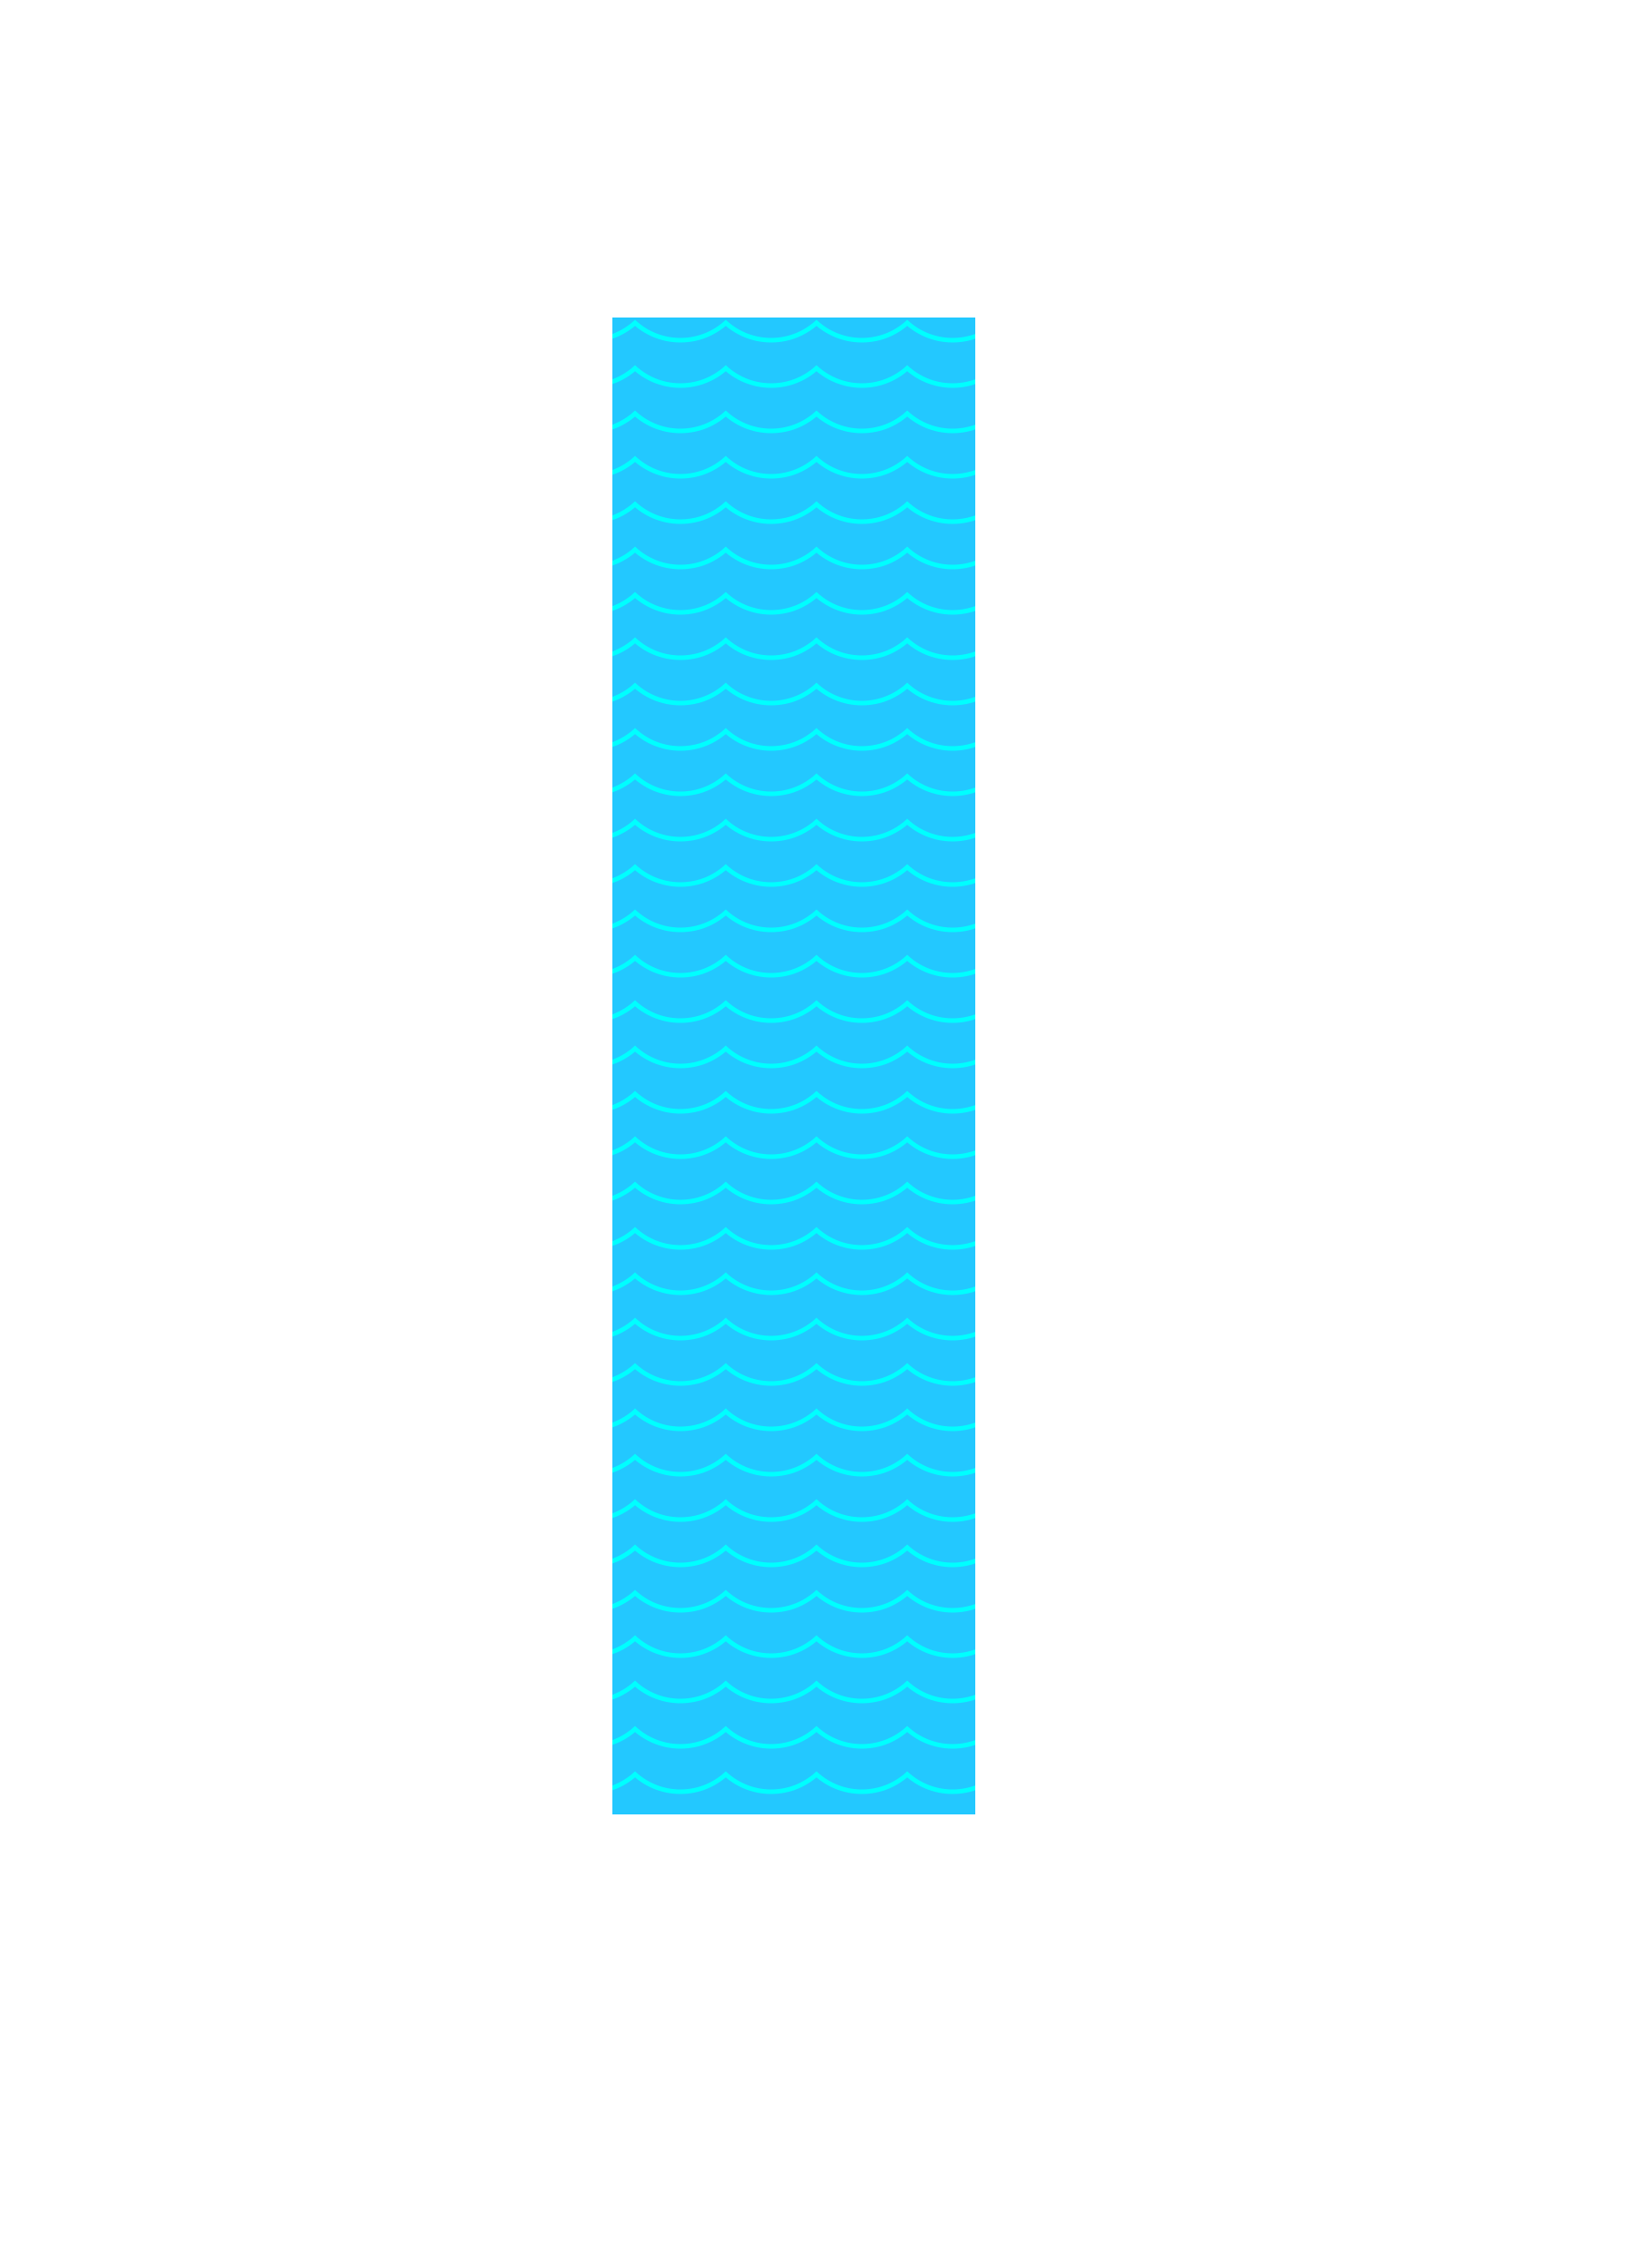
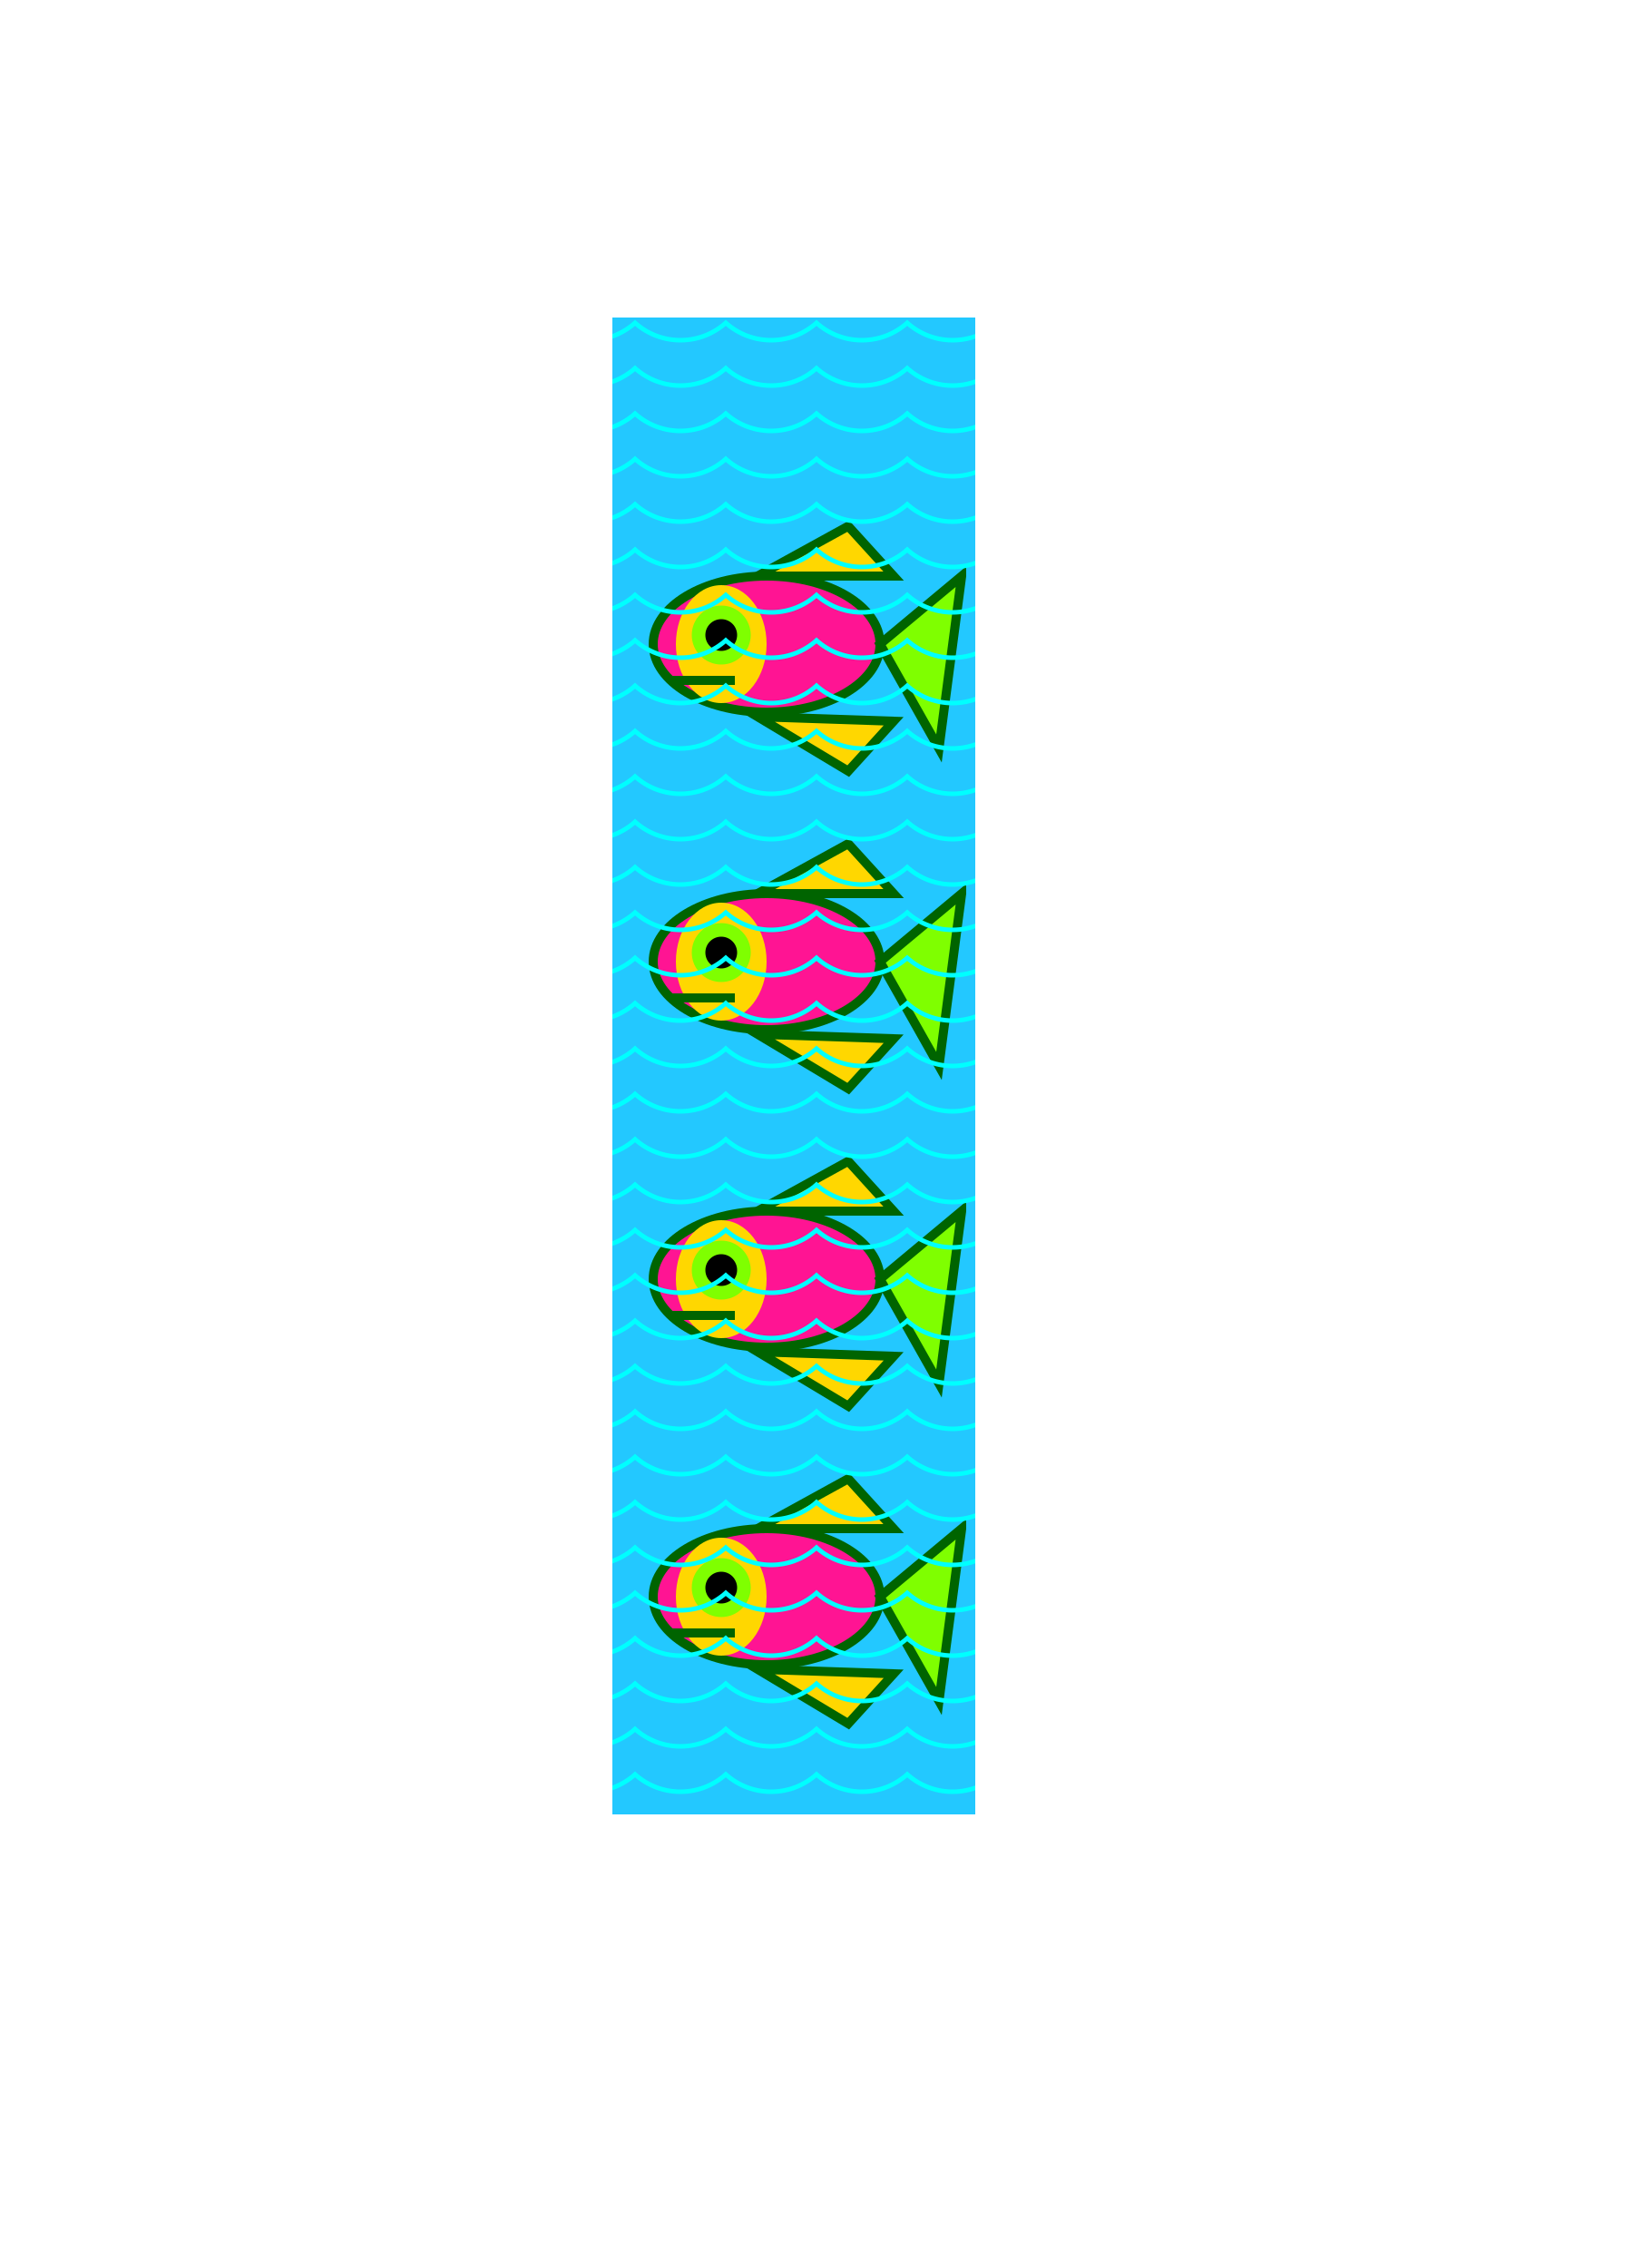
<svg xmlns="http://www.w3.org/2000/svg" width="360" height="500" id="bridge2">
  <defs>
-     <pattern id="treePattern" patternUnits="userSpaceOnUse" x="0" y="0" height="50" width="50">
-       <rect width="10" height="10" x="20" y="40" fill="maroon" />
-       <polygon points="25,0 40,15 30,15 45,25 35,25 50,40 0,40 15,25 5,25 20,15 10,15 " style="fill:darkgreen;" />
+     <pattern id="smallGreenFish" patternUnits="userSpaceOnUse" x="0" y="0" width="71" height="70">
+       <rect width="50" height="30" x="2" y="22" rx="30" fill="green" stroke="darkgreen" stroke-width="2" />
+       <polygon points="52,37 70,22 65,60" style="fill:chartreuse;stroke:darkgreen;stroke-width:2;" />
+       <polygon points="25,22 45,11 55,22" style="fill:chartreuse;stroke:darkgreen;stroke-width:2;" />
+       <polygon points="25,53 45,65 55,54" style="fill:chartreuse;stroke:darkgreen;stroke-width:2;" />
+       <rect width="10" height="10" rx="5" stroke="red" stroke-width="3" x="12" y="30" />
+       <polygon points="6,45 28,45 6,45" style="stroke:black;stroke-width:2;" />
+     </pattern>
+     <pattern id="tropicalFish" patternUnits="userSpaceOnUse" x="0" y="35" width="71" height="70">
+       <rect width="50" height="30" x="2" y="22" rx="30" fill="deeppink" stroke="darkgreen" stroke-width="2" />
+       <rect width="20" height="26" x="7" y="24" rx="30" fill="gold" />
+       <polygon points="52,37 70,22 65,60" style="fill:chartreuse;stroke:darkgreen;stroke-width:2;" />
+       <polygon points="25,22 45,11 55,22" style="fill:gold;stroke:darkgreen;stroke-width:2;" />
+       <polygon points="25,53 45,65 55,54" style="fill:gold;stroke:darkgreen;stroke-width:2;" />
+       <rect width="10" height="10" rx="5" stroke="chartreuse" stroke-width="3" x="12" y="30" />
+       <polygon points="6,45 20,45 6,45" style="stroke:darkgreen;stroke-width:2;" />
    </pattern>
    <pattern id="waterPattern" patternUnits="userSpaceOnUse" x="0" y="0" height="10" width="20">
      <circle cx="10" cy="-10" r="15" fill="transparent" stroke="aqua" stroke-width="1" />
    </pattern>
  </defs>
  <rect width="80" height="330" x="135" y="70" fill="#23c8ff" />
+   <rect width="71" height="285" x="142" y="110" fill="url(#tropicalFish)" />
  <rect width="80" height="330" x="135" y="70" fill="url(#waterPattern)" />
</svg>
